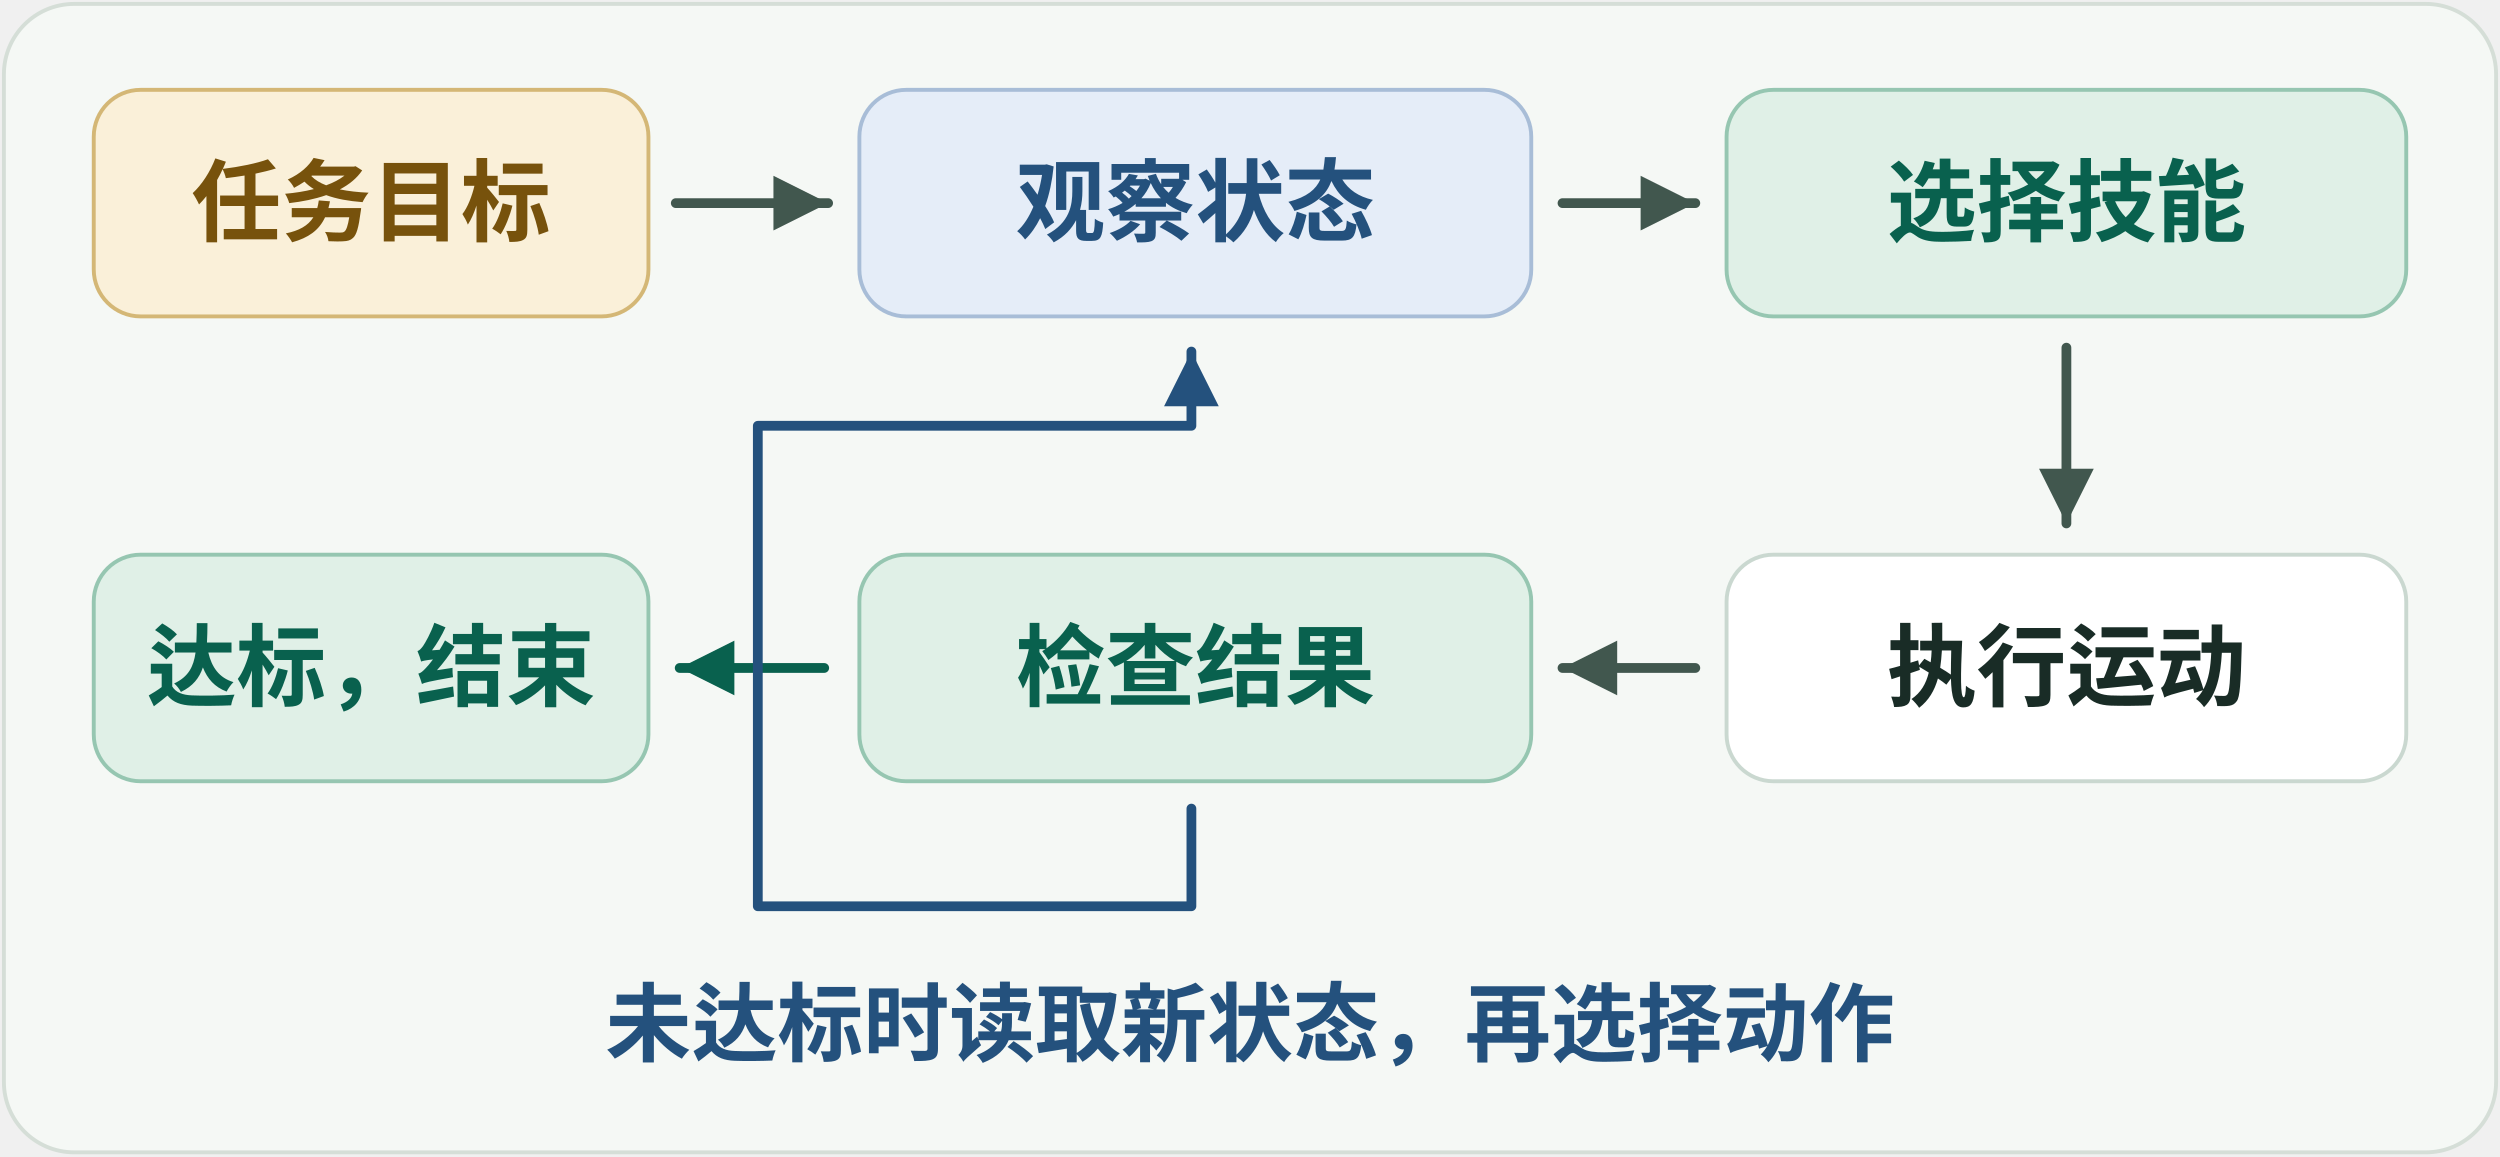
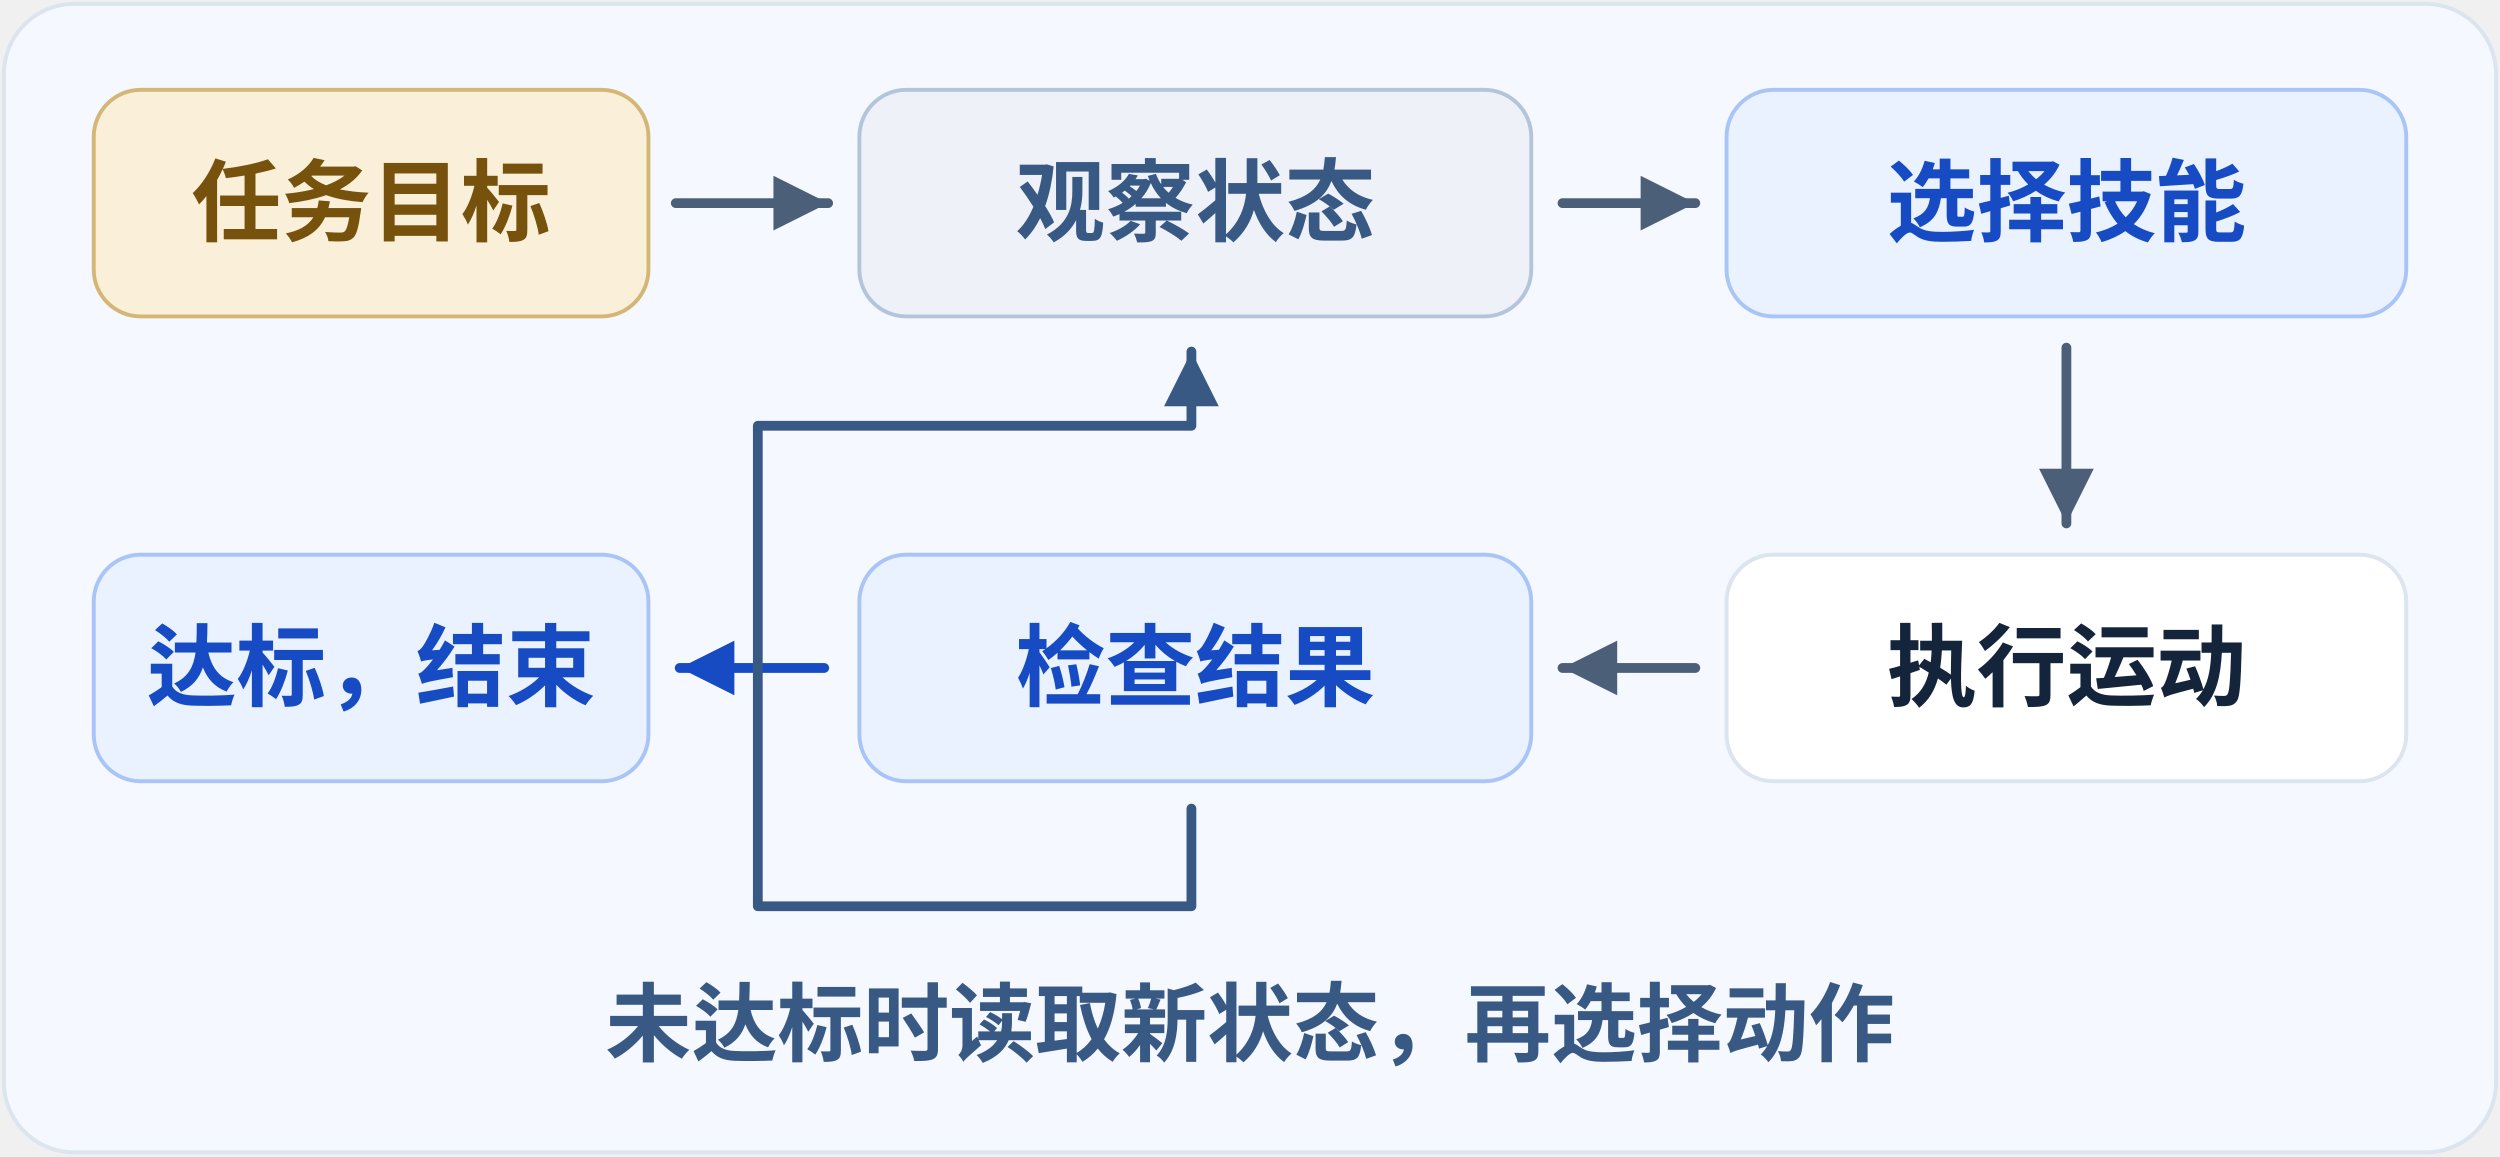
<svg xmlns="http://www.w3.org/2000/svg" width="640" height="296" viewBox="0 0 640 296">
  <defs>
    <marker id="ink" viewBox="0 0 10 10" refX="8" refY="5" markerWidth="7" markerHeight="7" orient="auto-start-reverse">
-       <path d="M 0 1 L 8 5 L 0 9 z" fill="#41574e" />
+       <path d="M 0 1 L 8 5 L 0 9 z" fill="#4c5f79" />
    </marker>
-     <marker id="green" viewBox="0 0 10 10" refX="8" refY="5" markerWidth="7" markerHeight="7" orient="auto-start-reverse">
-       <path d="M 0 1 L 8 5 L 0 9 z" fill="#09614e" />
+     <marker id="accent" viewBox="0 0 10 10" refX="8" refY="5" markerWidth="7" markerHeight="7" orient="auto-start-reverse">
+       <path d="M 0 1 L 8 5 L 0 9 z" fill="#164bc4" />
    </marker>
    <marker id="red" viewBox="0 0 10 10" refX="8" refY="5" markerWidth="7" markerHeight="7" orient="auto-start-reverse">
      <path d="M 0 1 L 8 5 L 0 9 z" fill="#a3362e" />
    </marker>
    <marker id="blue" viewBox="0 0 10 10" refX="8" refY="5" markerWidth="7" markerHeight="7" orient="auto-start-reverse">
-       <path d="M 0 1 L 8 5 L 0 9 z" fill="#24517d" />
+       <path d="M 0 1 L 8 5 L 0 9 z" fill="#385984" />
    </marker>
  </defs>
  <g font-family="system-ui, -apple-system, 'PingFang SC', 'Microsoft YaHei', sans-serif">
-     <rect x="1" y="1" width="638" height="294" rx="18" fill="#f5f8f5" stroke="#d5ded7" />
+     <rect x="1" y="1" width="638" height="294" rx="18" fill="#f5f8fe" stroke="#dbe4ef" />
    <rect x="24" y="23" width="142" height="58" rx="12" fill="#faf0d9" stroke="#d4b776" />
    <text x="95.0" y="60.0" text-anchor="middle" font-size="23" font-weight="680" fill="#77520c">任务目标</text>
-     <polyline points="173,52 212,52" fill="none" stroke="#41574e" stroke-width="2.5" stroke-linecap="round" stroke-linejoin="round" marker-end="url(#ink)" />
-     <rect x="220" y="23" width="172" height="58" rx="12" fill="#e5edf8" stroke="#a8bdd7" />
-     <text x="306.0" y="60.0" text-anchor="middle" font-size="23" font-weight="680" fill="#24517d">观察状态</text>
-     <polyline points="400,52 434,52" fill="none" stroke="#41574e" stroke-width="2.5" stroke-linecap="round" stroke-linejoin="round" marker-end="url(#ink)" />
-     <rect x="442" y="23" width="174" height="58" rx="12" fill="#e0f0e7" stroke="#96c6b1" />
-     <text x="529.0" y="60.0" text-anchor="middle" font-size="23" font-weight="680" fill="#09614e">选择技能</text>
-     <polyline points="529,89 529,134" fill="none" stroke="#41574e" stroke-width="2.5" stroke-linecap="round" stroke-linejoin="round" marker-end="url(#ink)" />
-     <rect x="442" y="142" width="174" height="58" rx="12" fill="#ffffff" stroke="#cad8d0" />
-     <text x="529.0" y="179.0" text-anchor="middle" font-size="23" font-weight="680" fill="#192c26">执行运动</text>
-     <polyline points="434,171 400,171" fill="none" stroke="#41574e" stroke-width="2.5" stroke-linecap="round" stroke-linejoin="round" marker-end="url(#ink)" />
-     <rect x="220" y="142" width="172" height="58" rx="12" fill="#e0f0e7" stroke="#96c6b1" />
-     <text x="306.0" y="179.0" text-anchor="middle" font-size="23" font-weight="680" fill="#09614e">检查结果</text>
-     <polyline points="211,171 174,171" fill="none" stroke="#09614e" stroke-width="2.5" stroke-linecap="round" stroke-linejoin="round" marker-end="url(#green)" />
-     <rect x="24" y="142" width="142" height="58" rx="12" fill="#e0f0e7" stroke="#96c6b1" />
-     <text x="95.0" y="179.0" text-anchor="middle" font-size="23" font-weight="680" fill="#09614e">达标，结束</text>
-     <polyline points="305,207 305,232 194,232 194,109 305,109 305,90" fill="none" stroke="#24517d" stroke-width="2.5" stroke-linecap="round" stroke-linejoin="round" marker-end="url(#blue)" />
-     <text x="320" y="270" text-anchor="middle" font-size="22" font-weight="650" fill="#24517d">未达标时读取新状态，再选择动作</text>
+     <polyline points="173,52 212,52" fill="none" stroke="#4c5f79" stroke-width="2.5" stroke-linecap="round" stroke-linejoin="round" marker-end="url(#ink)" />
+     <rect x="220" y="23" width="172" height="58" rx="12" fill="#eef2f8" stroke="#b3c4db" />
+     <text x="306.0" y="60.0" text-anchor="middle" font-size="23" font-weight="680" fill="#385984">观察状态</text>
+     <polyline points="400,52 434,52" fill="none" stroke="#4c5f79" stroke-width="2.5" stroke-linecap="round" stroke-linejoin="round" marker-end="url(#ink)" />
+     <rect x="442" y="23" width="174" height="58" rx="12" fill="#eaf2ff" stroke="#a9c4f6" />
+     <text x="529.0" y="60.0" text-anchor="middle" font-size="23" font-weight="680" fill="#164bc4">选择技能</text>
+     <polyline points="529,89 529,134" fill="none" stroke="#4c5f79" stroke-width="2.5" stroke-linecap="round" stroke-linejoin="round" marker-end="url(#ink)" />
+     <rect x="442" y="142" width="174" height="58" rx="12" fill="#ffffff" stroke="#dbe4ef" />
+     <text x="529.0" y="179.0" text-anchor="middle" font-size="23" font-weight="680" fill="#14243b">执行运动</text>
+     <polyline points="434,171 400,171" fill="none" stroke="#4c5f79" stroke-width="2.5" stroke-linecap="round" stroke-linejoin="round" marker-end="url(#ink)" />
+     <rect x="220" y="142" width="172" height="58" rx="12" fill="#eaf2ff" stroke="#a9c4f6" />
+     <text x="306.0" y="179.0" text-anchor="middle" font-size="23" font-weight="680" fill="#164bc4">检查结果</text>
+     <polyline points="211,171 174,171" fill="none" stroke="#164bc4" stroke-width="2.5" stroke-linecap="round" stroke-linejoin="round" marker-end="url(#accent)" />
+     <rect x="24" y="142" width="142" height="58" rx="12" fill="#eaf2ff" stroke="#a9c4f6" />
+     <text x="95.0" y="179.0" text-anchor="middle" font-size="23" font-weight="680" fill="#164bc4">达标，结束</text>
+     <polyline points="305,207 305,232 194,232 194,109 305,109 305,90" fill="none" stroke="#385984" stroke-width="2.5" stroke-linecap="round" stroke-linejoin="round" marker-end="url(#blue)" />
+     <text x="320" y="270" text-anchor="middle" font-size="22" font-weight="650" fill="#385984">未达标时读取新状态，再选择动作</text>
  </g>
</svg>
